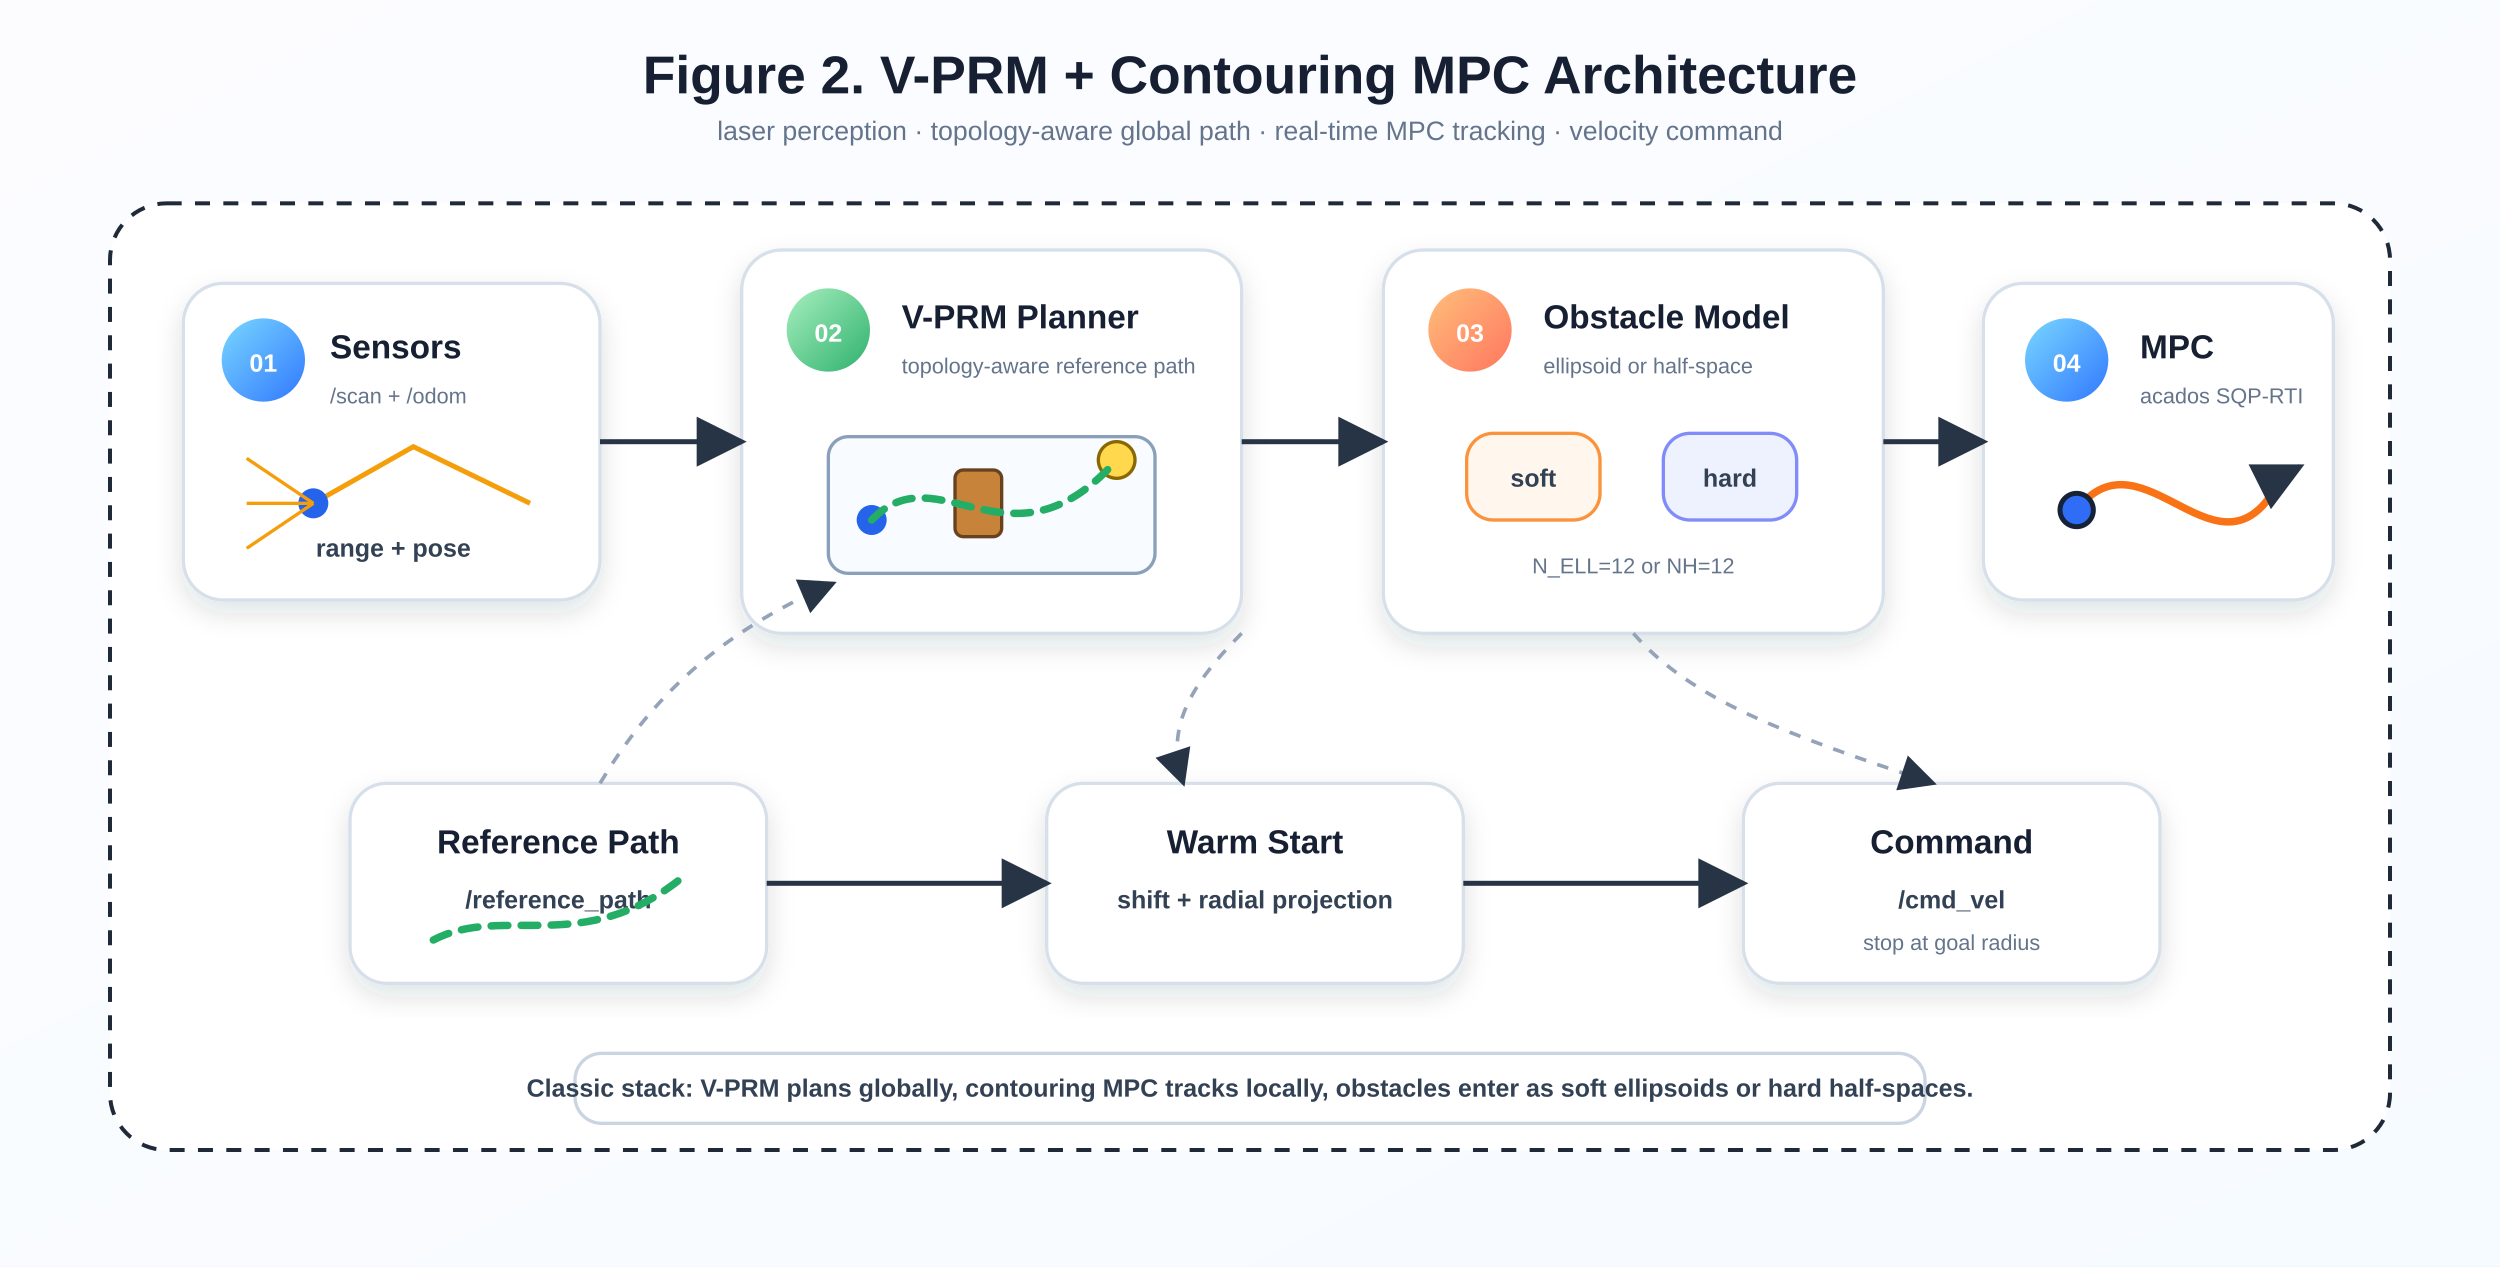
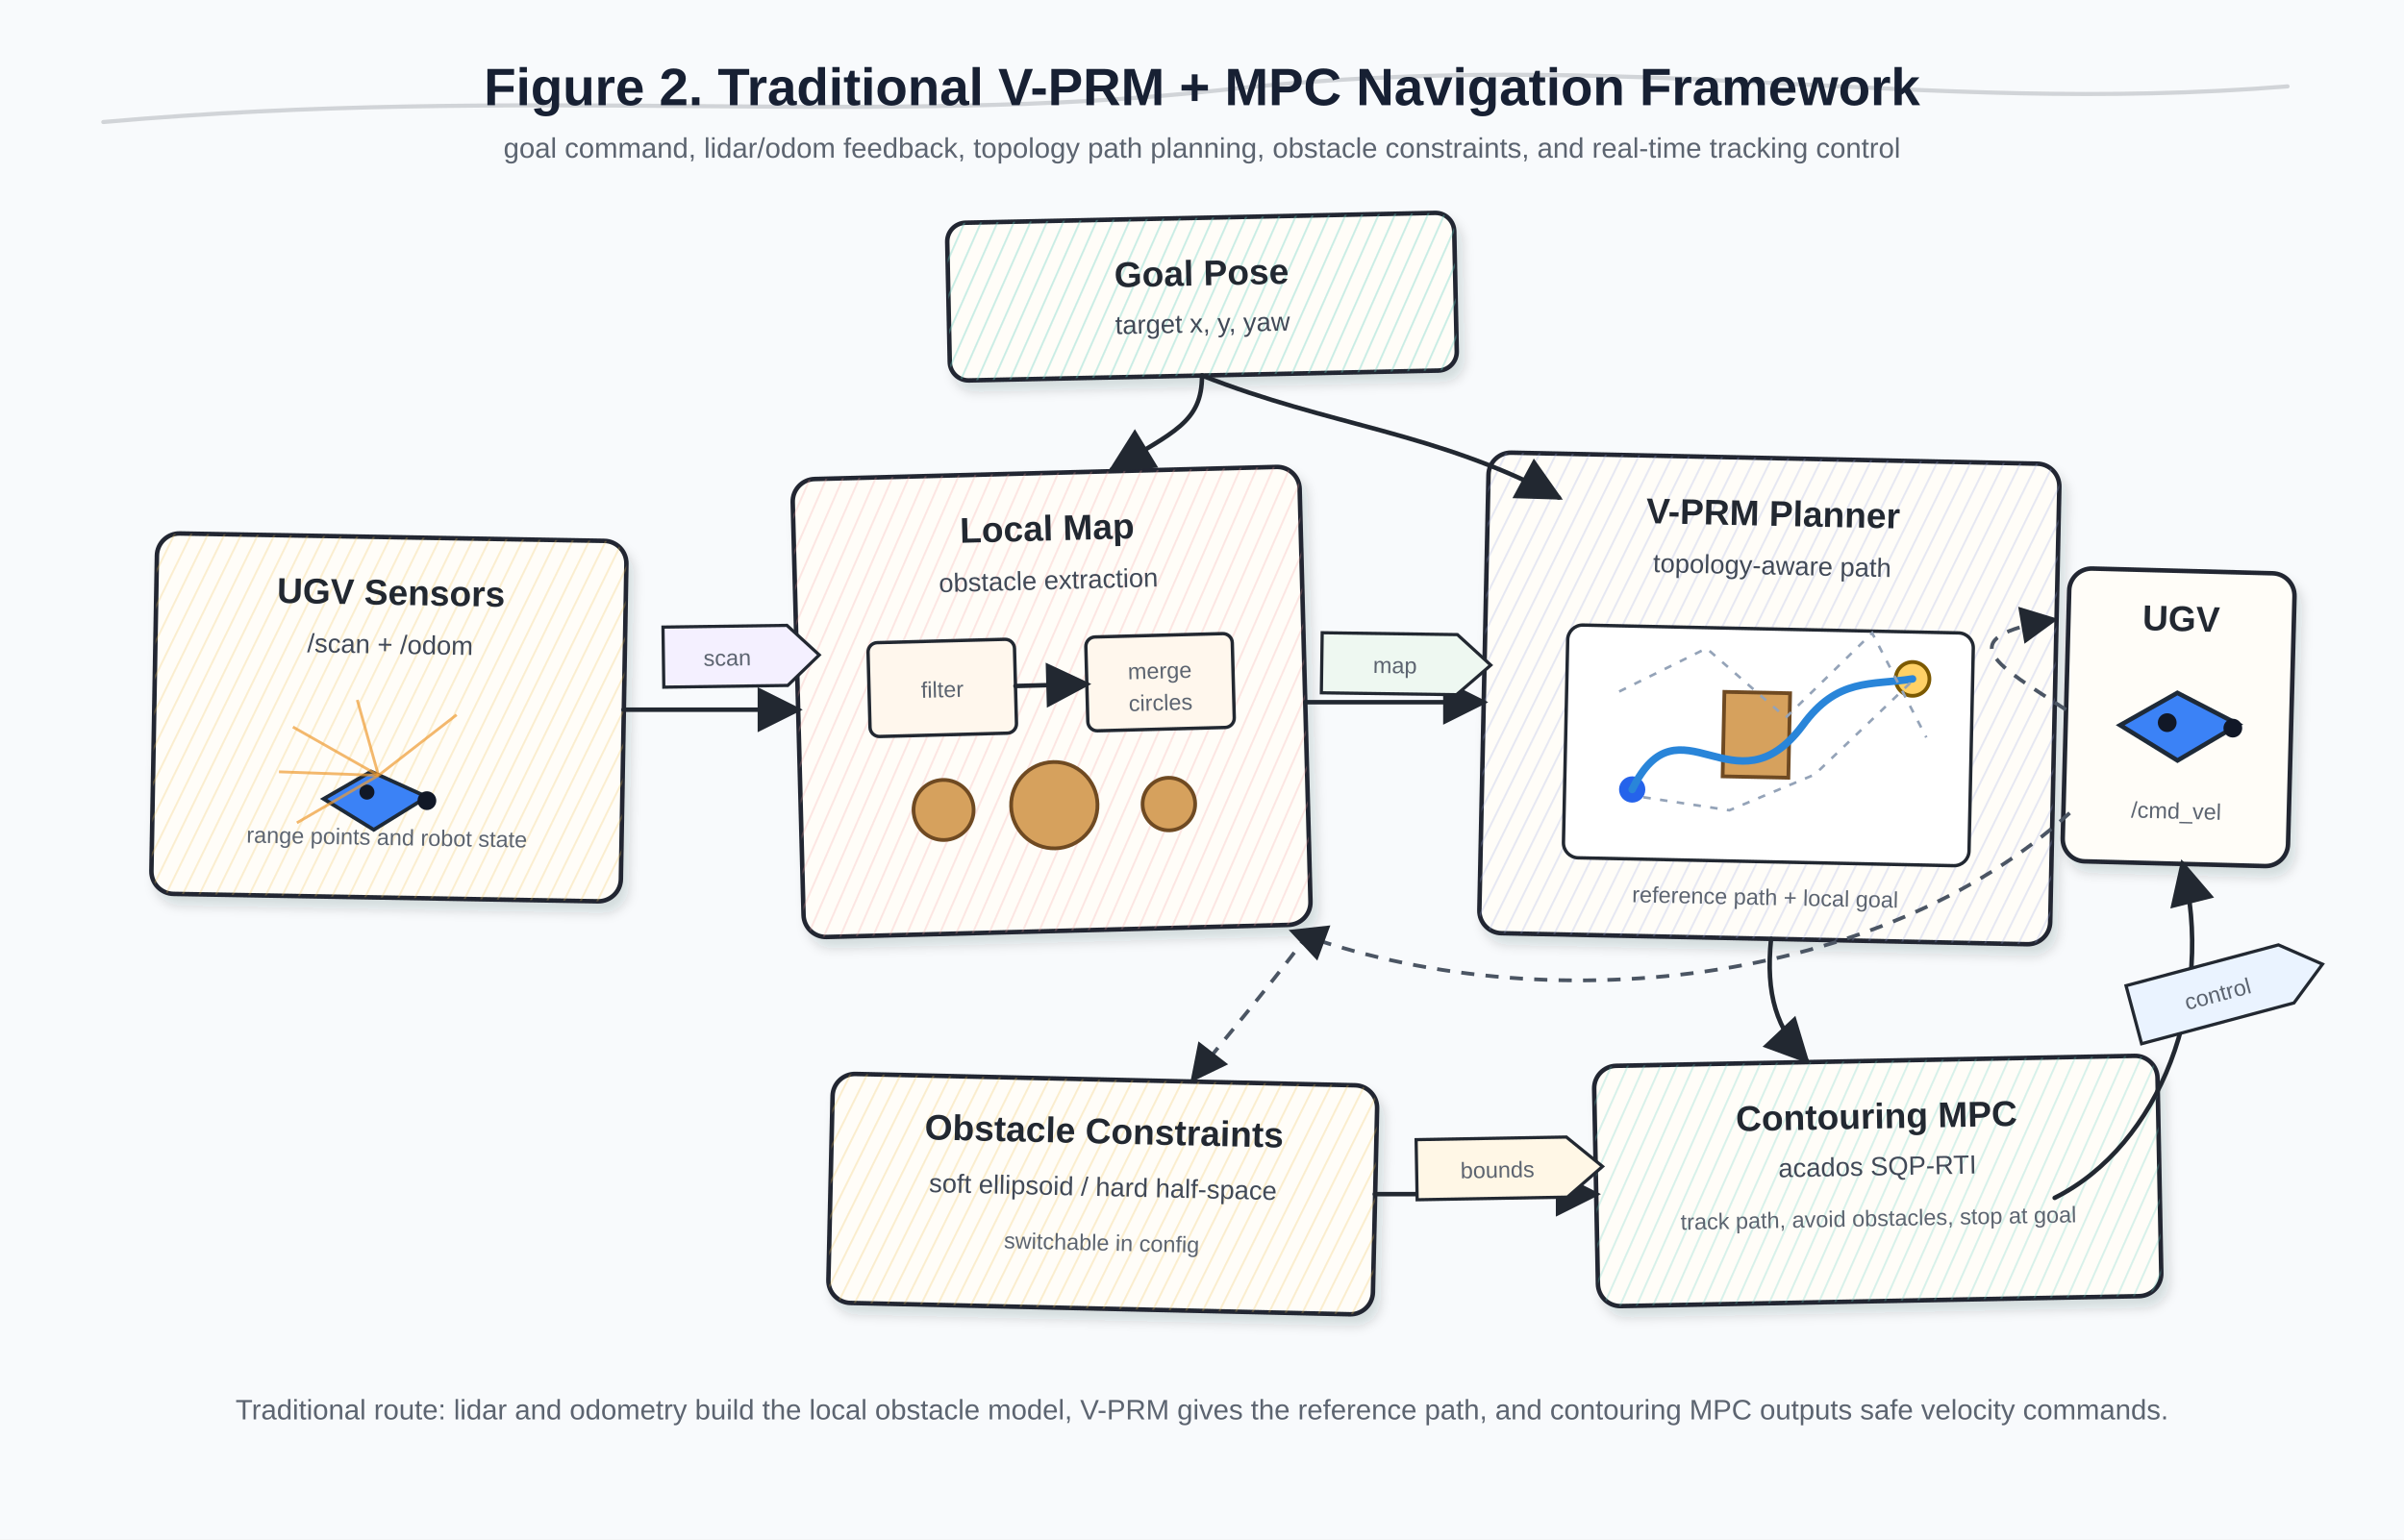
- <svg xmlns="http://www.w3.org/2000/svg" width="1500" height="760" viewBox="0 0 1500 760">
+ <svg xmlns="http://www.w3.org/2000/svg" width="1280" height="820" viewBox="0 0 1280 820">
  <defs>
-     <linearGradient id="bg" x1="0" y1="0" x2="1" y2="1">
-       <stop offset="0" stop-color="#fcfcff" />
-       <stop offset="1" stop-color="#f6fbff" />
-     </linearGradient>
-     <linearGradient id="blue" x1="0" y1="0" x2="1" y2="1">
-       <stop offset="0" stop-color="#79d7ff" />
-       <stop offset="1" stop-color="#3178ff" />
-     </linearGradient>
-     <linearGradient id="orange" x1="0" y1="0" x2="1" y2="1">
-       <stop offset="0" stop-color="#ffbf7a" />
-       <stop offset="1" stop-color="#ff765f" />
-     </linearGradient>
-     <linearGradient id="green" x1="0" y1="0" x2="1" y2="1">
-       <stop offset="0" stop-color="#a7efbe" />
-       <stop offset="1" stop-color="#2fb16e" />
-     </linearGradient>
-     <filter id="shadow" x="-18%" y="-18%" width="136%" height="136%">
-       <feDropShadow dx="0" dy="7" stdDeviation="8" flood-color="#1d2b3a" flood-opacity="0.13" />
+     <pattern id="tealHatch" width="8" height="8" patternUnits="userSpaceOnUse" patternTransform="rotate(25)">
+       <line x1="0" y1="0" x2="0" y2="8" stroke="#65cdbf" stroke-width="2" opacity="0.35" />
+     </pattern>
+     <pattern id="roseHatch" width="8" height="8" patternUnits="userSpaceOnUse" patternTransform="rotate(25)">
+       <line x1="0" y1="0" x2="0" y2="8" stroke="#f29c9c" stroke-width="2" opacity="0.32" />
+     </pattern>
+     <pattern id="blueHatch" width="8" height="8" patternUnits="userSpaceOnUse" patternTransform="rotate(25)">
+       <line x1="0" y1="0" x2="0" y2="8" stroke="#9ba6de" stroke-width="2" opacity="0.34" />
+     </pattern>
+     <pattern id="yellowHatch" width="8" height="8" patternUnits="userSpaceOnUse" patternTransform="rotate(25)">
+       <line x1="0" y1="0" x2="0" y2="8" stroke="#efbf54" stroke-width="2" opacity="0.35" />
+     </pattern>
+     <filter id="paperShadow" x="-12%" y="-12%" width="124%" height="124%">
+       <feDropShadow dx="3" dy="5" stdDeviation="3" flood-color="#1f2937" flood-opacity="0.15" />
    </filter>
    <marker id="arrow" markerWidth="14" markerHeight="14" refX="11" refY="7" orient="auto" markerUnits="strokeWidth">
-       <path d="M2 2 L12 7 L2 12 Z" fill="#263445" />
+       <path d="M2 2 L12 7 L2 12 Z" fill="#222831" />
    </marker>
    <style>
-       .title{font:800 32px Arial, sans-serif;fill:#172033}
-       .sub{font:500 16px Arial, sans-serif;fill:#64748b}
-       .h{font:800 20px Arial, sans-serif;fill:#172033}
-       .txt{font:600 15px Arial, sans-serif;fill:#334155}
-       .tiny{font:500 13px Arial, sans-serif;fill:#64748b}
-       .frame{fill:white;stroke:#1f2937;stroke-width:2.4;stroke-dasharray:9 8}
-       .card{fill:white;stroke:#d7e0ea;stroke-width:2;filter:url(#shadow)}
-       .arrow{stroke:#263445;stroke-width:3;fill:none;marker-end:url(#arrow)}
-       .soft{stroke:#94a3b8;stroke-width:2.2;fill:none;stroke-dasharray:7 7;marker-end:url(#arrow)}
-       .topic{font:700 15px Arial, sans-serif;fill:white}
-       .node{fill:#f8fbff;stroke:#8aa0ba;stroke-width:2}
-       .path{stroke:#23ad65;stroke-width:4.5;fill:none;stroke-linecap:round;stroke-dasharray:10 8}
-       .traj{stroke:#f97316;stroke-width:4.5;fill:none;stroke-linecap:round}
-       .obs{fill:#c7833a;stroke:#68411f;stroke-width:2}
-       .robot{fill:#2f6df6;stroke:#152238;stroke-width:3}
+       .title{font:700 28px Arial, sans-serif;fill:#172033}
+       .caption{font:500 15px Arial, sans-serif;fill:#5c6470}
+       .label{font:700 19px Arial, sans-serif;fill:#222831}
+       .small{font:500 14px Arial, sans-serif;fill:#414957}
+       .tiny{font:500 12px Arial, sans-serif;fill:#5c6470}
+       .paper{fill:#fffdf8;stroke:#222831;stroke-width:2.4;filter:url(#paperShadow)}
+       .rough{fill:none;stroke:#222831;stroke-width:2.2;stroke-linecap:round;stroke-linejoin:round}
+       .arrow{fill:none;stroke:#222831;stroke-width:2.4;stroke-linecap:round;stroke-linejoin:round;marker-end:url(#arrow)}
+       .dash{fill:none;stroke:#4b5563;stroke-width:2;stroke-dasharray:7 6;marker-end:url(#arrow)}
+       .lidar{stroke:#ee9b32;stroke-width:1.5;opacity:0.7}
+       .path{fill:none;stroke:#2985d9;stroke-width:4;stroke-linecap:round}
    </style>
  </defs>
-   <rect width="1500" height="760" fill="url(#bg)" />
-   <text x="750" y="56" text-anchor="middle" class="title">Figure 2. V-PRM + Contouring MPC Architecture</text>
-   <text x="750" y="84" text-anchor="middle" class="sub">laser perception · topology-aware global path · real-time MPC tracking · velocity command</text>
-   <rect x="66" y="122" width="1368" height="568" rx="34" class="frame" />
-   <g transform="translate(110 170)">
-     <rect width="250" height="190" rx="24" class="card" />
-     <circle cx="48" cy="46" r="25" fill="url(#blue)" />
-     <text x="48" y="53" text-anchor="middle" class="topic">01</text>
-     <text x="88" y="45" class="h">Sensors</text>
-     <text x="88" y="72" class="tiny">/scan + /odom</text>
-     <path d="M78 132 L138 98 L208 132" fill="none" stroke="#f59e0b" stroke-width="3" />
-     <circle cx="78" cy="132" r="9" fill="#2563eb" />
-     <line x1="78" y1="132" x2="38" y2="105" stroke="#f59e0b" stroke-width="2" />
-     <line x1="78" y1="132" x2="38" y2="132" stroke="#f59e0b" stroke-width="2" />
-     <line x1="78" y1="132" x2="38" y2="159" stroke="#f59e0b" stroke-width="2" />
-     <text x="126" y="164" text-anchor="middle" class="txt">range + pose</text>
+   <rect width="1280" height="820" fill="#f8fafc" />
+   <path d="M55 65 C280 45 468 68 650 48 C865 24 1020 62 1218 46" class="rough" opacity="0.18" />
+   <text x="640" y="56" text-anchor="middle" class="title">Figure 2. Traditional V-PRM + MPC Navigation Framework</text>
+   <text x="640" y="84" text-anchor="middle" class="caption">goal command, lidar/odom feedback, topology path planning, obstacle constraints, and real-time tracking control</text>
+   <g transform="translate(505 116) rotate(-1.2 135 42)">
+     <rect width="270" height="84" rx="10" class="paper" />
+     <rect width="270" height="84" rx="10" fill="url(#tealHatch)" opacity="0.95" />
+     <text x="135" y="36" text-anchor="middle" class="label">Goal Pose</text>
+     <text x="135" y="61" text-anchor="middle" class="small">target x, y, yaw</text>
  </g>
-   <g transform="translate(445 150)">
-     <rect width="300" height="230" rx="24" class="card" />
-     <circle cx="52" cy="48" r="25" fill="url(#green)" />
-     <text x="52" y="55" text-anchor="middle" class="topic">02</text>
-     <text x="96" y="47" class="h">V-PRM Planner</text>
-     <text x="96" y="74" class="tiny">topology-aware reference path</text>
-     <rect x="52" y="112" width="196" height="82" rx="12" class="node" />
-     <circle cx="78" cy="162" r="9" fill="#2563eb" />
-     <circle cx="225" cy="126" r="11" fill="#ffd84d" stroke="#8a6700" stroke-width="2" />
-     <rect x="128" y="132" width="28" height="40" rx="5" class="obs" />
-     <path d="M78 162 C118 120 161 198 225 126" class="path" />
+   <g transform="translate(82 286) rotate(1 120 100)">
+     <rect width="250" height="192" rx="12" class="paper" />
+     <rect width="250" height="192" rx="12" fill="url(#yellowHatch)" opacity="0.7" />
+     <text x="125" y="36" text-anchor="middle" class="label">UGV Sensors</text>
+     <text x="125" y="62" text-anchor="middle" class="small">/scan + /odom</text>
+     <g transform="translate(66 85)">
+       <path d="M50 40 L25 55 L52 71 L80 53 Z" fill="#3b82f6" stroke="#1e2a38" stroke-width="2" />
+       <circle cx="48" cy="51" r="4" fill="#111827" />
+       <circle cx="80" cy="55" r="5" fill="#111827" />
+       <line x1="54" y1="42" x2="8" y2="17" class="lidar" />
+       <line x1="54" y1="42" x2="1" y2="41" class="lidar" />
+       <line x1="54" y1="42" x2="11" y2="68" class="lidar" />
+       <line x1="54" y1="42" x2="42" y2="2" class="lidar" />
+       <line x1="54" y1="42" x2="95" y2="9" class="lidar" />
+     </g>
+     <text x="125" y="164" text-anchor="middle" class="tiny">range points and robot state</text>
  </g>
-   <g transform="translate(830 150)">
-     <rect width="300" height="230" rx="24" class="card" />
-     <circle cx="52" cy="48" r="25" fill="url(#orange)" />
-     <text x="52" y="55" text-anchor="middle" class="topic">03</text>
-     <text x="96" y="47" class="h">Obstacle Model</text>
-     <text x="96" y="74" class="tiny">ellipsoid or half-space</text>
-     <rect x="50" y="110" width="80" height="52" rx="16" fill="#fff7ed" stroke="#fb923c" stroke-width="2" />
-     <text x="90" y="142" text-anchor="middle" class="txt">soft</text>
-     <rect x="168" y="110" width="80" height="52" rx="16" fill="#eef2ff" stroke="#818cf8" stroke-width="2" />
-     <text x="208" y="142" text-anchor="middle" class="txt">hard</text>
-     <text x="150" y="194" text-anchor="middle" class="tiny">N_ELL=12 or NH=12</text>
+   <g transform="translate(425 252) rotate(-1.5 130 125)">
+     <rect width="270" height="244" rx="12" class="paper" />
+     <rect width="270" height="244" rx="12" fill="url(#roseHatch)" opacity="0.74" />
+     <text x="135" y="36" text-anchor="middle" class="label">Local Map</text>
+     <text x="135" y="62" text-anchor="middle" class="small">obstacle extraction</text>
+     <rect x="38" y="88" width="78" height="50" rx="5" fill="#fff7ed" stroke="#222831" stroke-width="1.8" />
+     <text x="77" y="118" text-anchor="middle" class="tiny">filter</text>
+     <rect x="154" y="88" width="78" height="50" rx="5" fill="#fff7ed" stroke="#222831" stroke-width="1.8" />
+     <text x="193" y="111" text-anchor="middle" class="tiny">merge</text>
+     <text x="193" y="128" text-anchor="middle" class="tiny">circles</text>
+     <path d="M116 113 C130 113 140 113 154 113" class="arrow" />
+     <circle cx="76" cy="178" r="16" fill="#d6a15d" stroke="#6f4a22" stroke-width="2" />
+     <circle cx="135" cy="177" r="23" fill="#d6a15d" stroke="#6f4a22" stroke-width="2" />
+     <circle cx="196" cy="178" r="14" fill="#d6a15d" stroke="#6f4a22" stroke-width="2" />
  </g>
-   <g transform="translate(1190 170)">
-     <rect width="210" height="190" rx="24" class="card" />
-     <circle cx="50" cy="46" r="25" fill="url(#blue)" />
-     <text x="50" y="53" text-anchor="middle" class="topic">04</text>
-     <text x="94" y="45" class="h">MPC</text>
-     <text x="94" y="72" class="tiny">acados SQP-RTI</text>
-     <path d="M56 136 C96 84 142 188 178 118" class="traj" />
-     <circle cx="56" cy="136" r="10" class="robot" />
-     <path d="M174 118 L190 110" class="arrow" />
+   <g transform="translate(790 244) rotate(1.2 152 132)">
+     <rect width="304" height="256" rx="12" class="paper" />
+     <rect width="304" height="256" rx="12" fill="url(#blueHatch)" opacity="0.72" />
+     <text x="152" y="36" text-anchor="middle" class="label">V-PRM Planner</text>
+     <text x="152" y="62" text-anchor="middle" class="small">topology-aware path</text>
+     <rect x="44" y="91" width="216" height="124" rx="8" fill="#ffffff" stroke="#222831" stroke-width="1.8" />
+     <circle cx="80" cy="178" r="7" fill="#2563eb" />
+     <circle cx="228" cy="116" r="9" fill="#ffd166" stroke="#7c5900" stroke-width="2" />
+     <rect x="128" y="125" width="35" height="45" fill="#d6a15d" stroke="#6f4a22" stroke-width="2" />
+     <path d="M80 178 C104 126 135 191 170 142 C188 116 206 120 228 116" class="path" />
+     <path d="M72 126 L118 102 L161 138 L206 92 L236 147 M86 182 L132 188 L177 168 L229 116" fill="none" stroke="#94a3b8" stroke-width="1.4" stroke-dasharray="4 5" />
+     <text x="152" y="238" text-anchor="middle" class="tiny">reference path + local goal</text>
  </g>
-   <path d="M360 265 C394 265 410 265 445 265" class="arrow" />
-   <path d="M745 265 C782 265 793 265 830 265" class="arrow" />
-   <path d="M1130 265 C1160 265 1166 265 1190 265" class="arrow" />
-   <g transform="translate(210 470)">
-     <rect width="250" height="120" rx="22" class="card" />
-     <text x="125" y="42" text-anchor="middle" class="h">Reference Path</text>
-     <text x="125" y="75" text-anchor="middle" class="txt">/reference_path</text>
-     <path d="M50 94 C92 72 140 105 200 56" class="path" />
+   <g transform="translate(850 565) rotate(-1.1 150 75)">
+     <rect width="300" height="128" rx="12" class="paper" />
+     <rect width="300" height="128" rx="12" fill="url(#tealHatch)" opacity="0.72" />
+     <text x="150" y="36" text-anchor="middle" class="label">Contouring MPC</text>
+     <text x="150" y="61" text-anchor="middle" class="small">acados SQP-RTI</text>
+     <text x="150" y="88" text-anchor="middle" class="tiny">track path, avoid obstacles, stop at goal</text>
  </g>
-   <g transform="translate(628 470)">
-     <rect width="250" height="120" rx="22" class="card" />
-     <text x="125" y="42" text-anchor="middle" class="h">Warm Start</text>
-     <text x="125" y="75" text-anchor="middle" class="txt">shift + radial projection</text>
+   <g transform="translate(442 575) rotate(1.3 145 68)">
+     <rect width="290" height="122" rx="12" class="paper" />
+     <rect width="290" height="122" rx="12" fill="url(#yellowHatch)" opacity="0.72" />
+     <text x="145" y="34" text-anchor="middle" class="label">Obstacle Constraints</text>
+     <text x="145" y="62" text-anchor="middle" class="small">soft ellipsoid / hard half-space</text>
+     <text x="145" y="91" text-anchor="middle" class="tiny">switchable in config</text>
  </g>
-   <g transform="translate(1046 470)">
-     <rect width="250" height="120" rx="22" class="card" />
-     <text x="125" y="42" text-anchor="middle" class="h">Command</text>
-     <text x="125" y="75" text-anchor="middle" class="txt">/cmd_vel</text>
-     <text x="125" y="100" text-anchor="middle" class="tiny">stop at goal radius</text>
+   <g transform="translate(1100 304) rotate(1.5 58 78)">
+     <rect width="120" height="156" rx="12" class="paper" />
+     <text x="60" y="32" text-anchor="middle" class="label">UGV</text>
+     <path d="M59 65 L29 83 L60 101 L92 81 Z" fill="#3b82f6" stroke="#1e2a38" stroke-width="2.4" />
+     <circle cx="54" cy="81" r="5" fill="#111827" />
+     <circle cx="89" cy="83" r="5" fill="#111827" />
+     <text x="60" y="132" text-anchor="middle" class="tiny">/cmd_vel</text>
  </g>
-   <path d="M360 470 C390 420 430 380 500 350" class="soft" />
-   <path d="M745 380 C710 415 700 440 710 470" class="soft" />
-   <path d="M980 380 C1015 420 1070 440 1160 470" class="soft" />
-   <path d="M460 530 C520 530 568 530 628 530" class="arrow" />
-   <path d="M878 530 C938 530 986 530 1046 530" class="arrow" />
-   <rect x="345" y="632" width="810" height="42" rx="16" fill="#ffffff" stroke="#cbd5e1" stroke-width="2" />
-   <text x="750" y="658" text-anchor="middle" class="txt">Classic stack: V-PRM plans globally, contouring MPC tracks locally, obstacles enter as soft ellipsoids or hard half-spaces.</text>
+   <path d="M640 200 C640 225 625 230 592 250" class="arrow" />
+   <path d="M640 200 C708 227 765 230 830 265" class="arrow" />
+   <path d="M332 378 C365 378 390 378 425 378" class="arrow" />
+   <path d="M695 374 C730 374 755 374 790 374" class="arrow" />
+   <path d="M943 500 C940 530 946 548 962 565" class="arrow" />
+   <path d="M697 497 C670 533 652 553 635 575" class="dash" />
+   <path d="M732 636 C775 636 807 636 850 636" class="arrow" />
+   <path d="M1094 638 C1150 610 1180 532 1162 460" class="arrow" />
+   <path d="M1100 378 C1065 355 1035 340 1094 330" class="dash" />
+   <path d="M1102 433 C1002 524 823 546 688 496" class="dash" />
+   <g transform="translate(353 334) rotate(-0.8)">
+     <path d="M0 0 H66 L83 16 L66 32 H0 Z" fill="#f4f0ff" stroke="#222831" stroke-width="1.7" />
+     <text x="34" y="21" text-anchor="middle" class="tiny">scan</text>
+   </g>
+   <g transform="translate(704 337) rotate(0.8)">
+     <path d="M0 0 H72 L90 16 L72 32 H0 Z" fill="#eef8f1" stroke="#222831" stroke-width="1.7" />
+     <text x="39" y="21" text-anchor="middle" class="tiny">map</text>
+   </g>
+   <g transform="translate(754 607) rotate(-1)">
+     <path d="M0 0 H80 L99 16 L80 32 H0 Z" fill="#fff7e6" stroke="#222831" stroke-width="1.7" />
+     <text x="43" y="21" text-anchor="middle" class="tiny">bounds</text>
+   </g>
+   <g transform="translate(1132 525) rotate(-15)">
+     <path d="M0 0 H84 L104 16 L84 32 H0 Z" fill="#eaf3ff" stroke="#222831" stroke-width="1.7" />
+     <text x="46" y="21" text-anchor="middle" class="tiny">control</text>
+   </g>
+   <text x="640" y="756" text-anchor="middle" class="caption">Traditional route: lidar and odometry build the local obstacle model, V-PRM gives the reference path, and contouring MPC outputs safe velocity commands.</text>
</svg>
